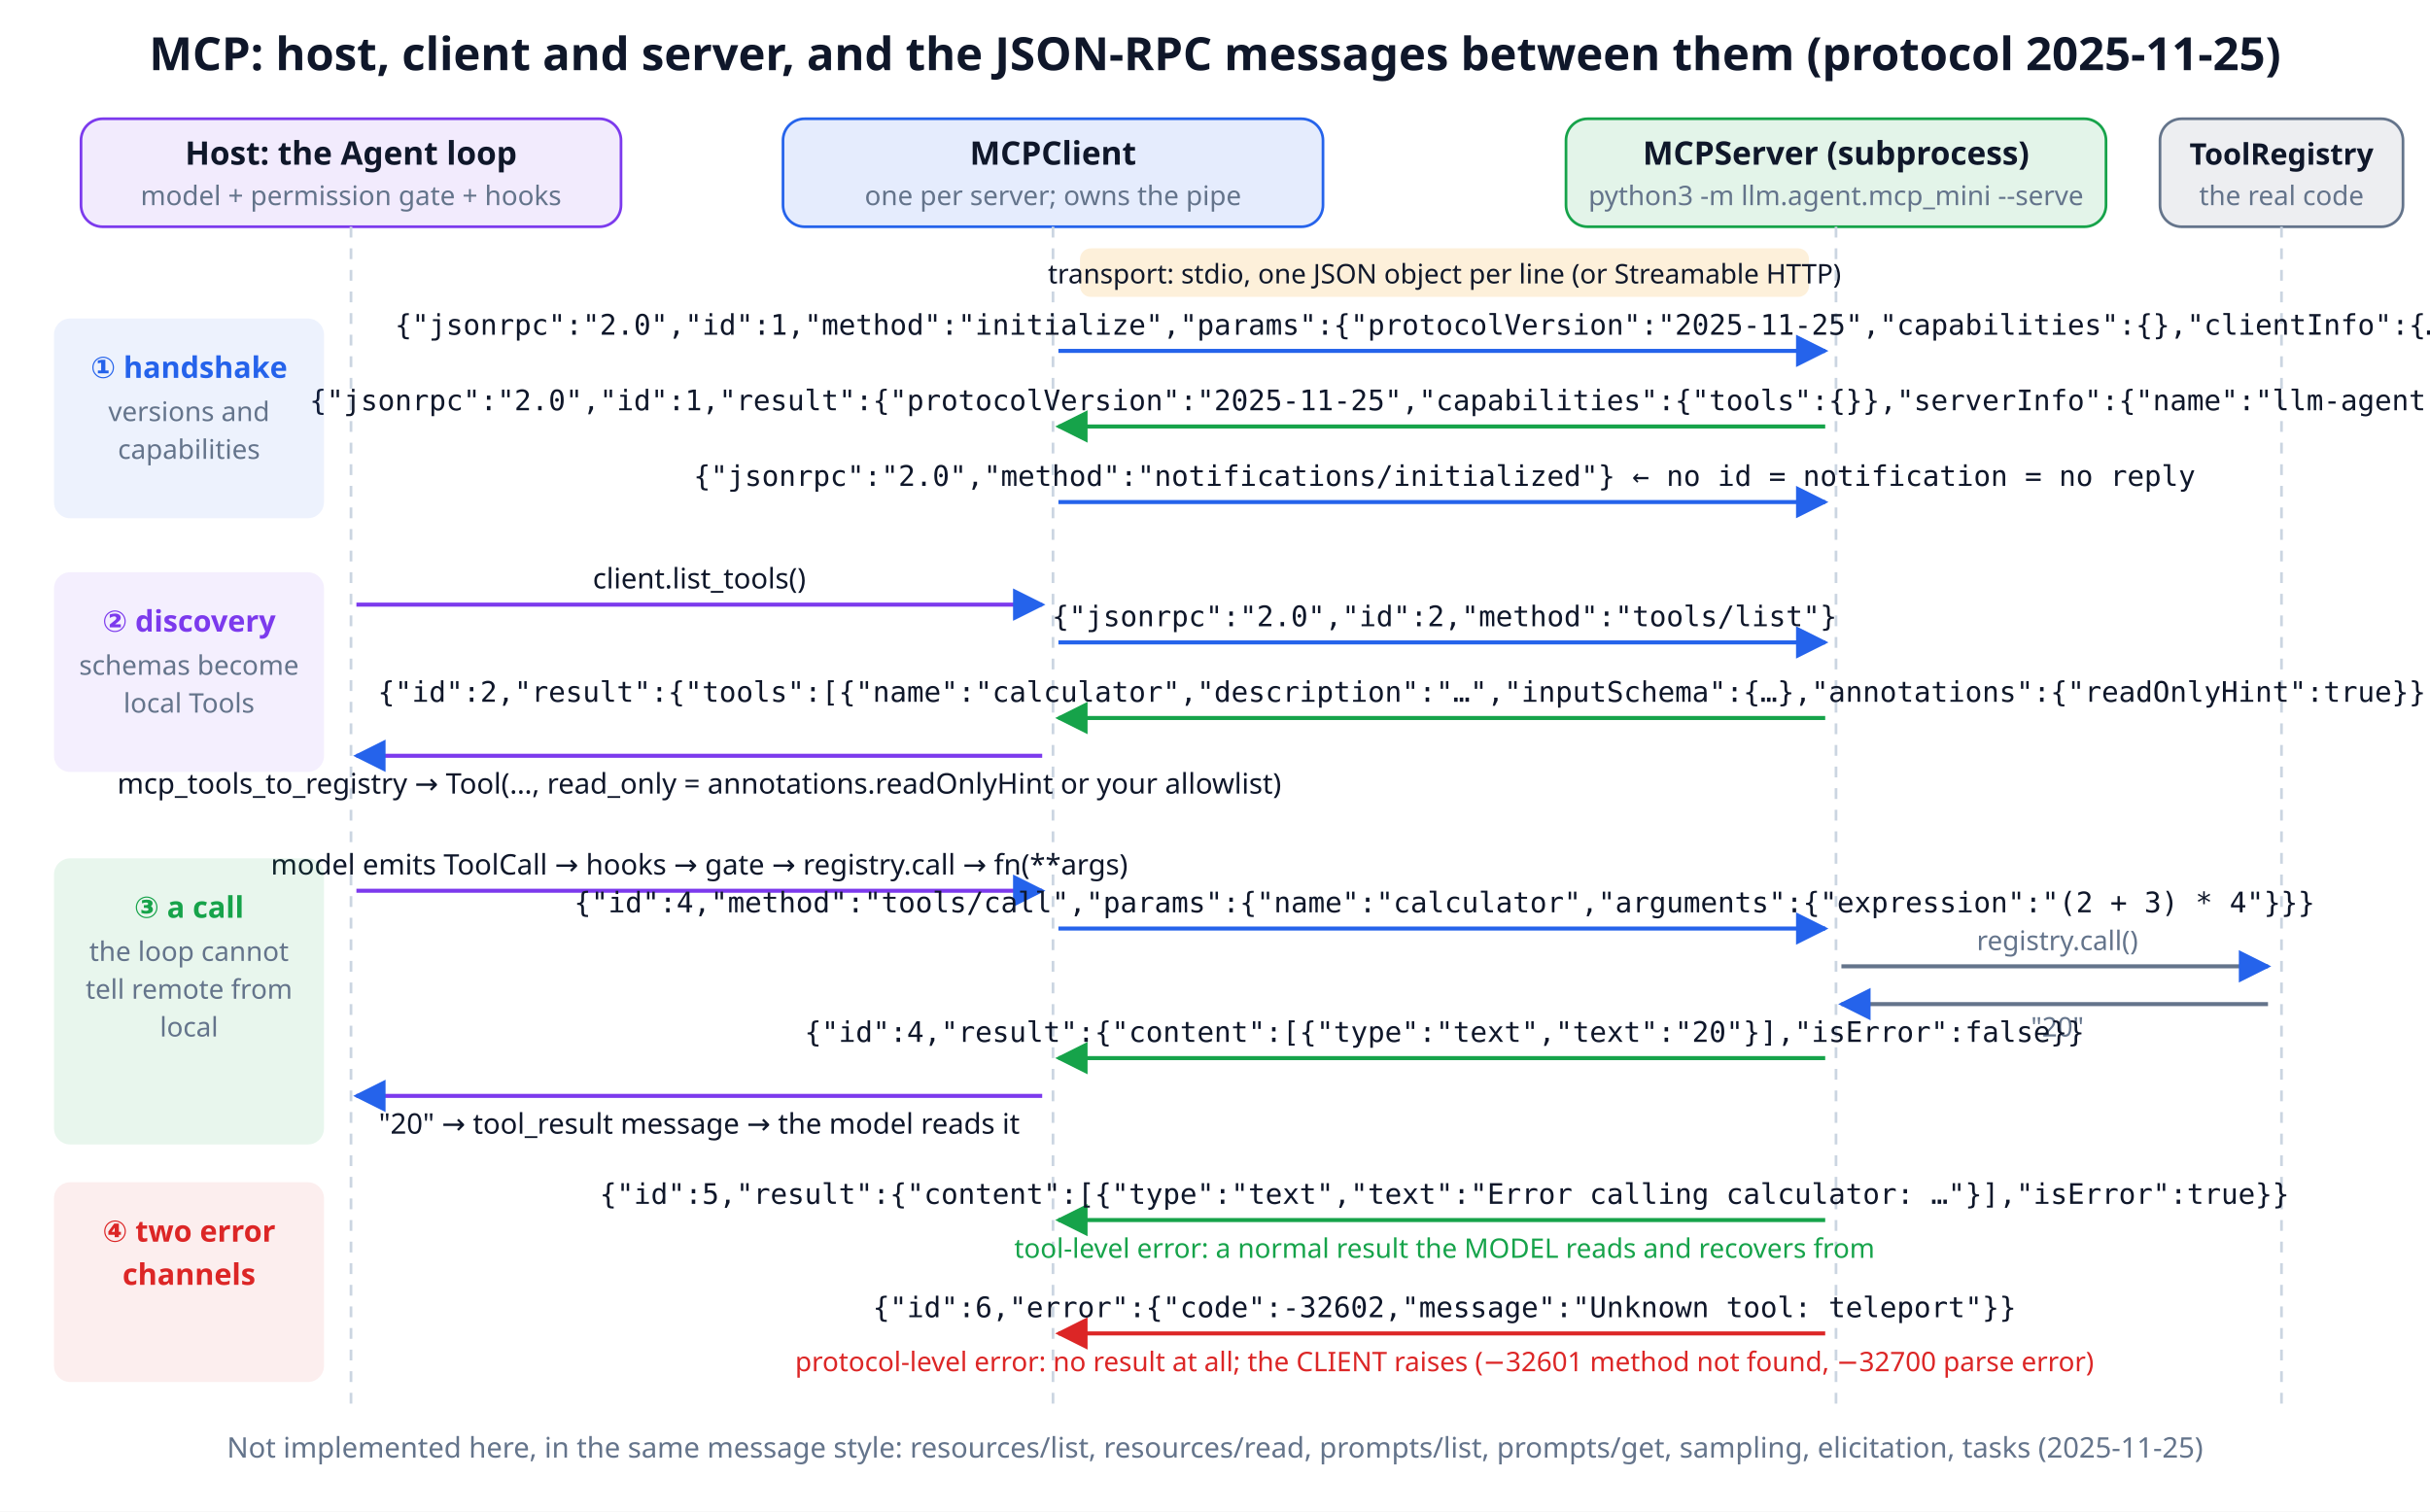
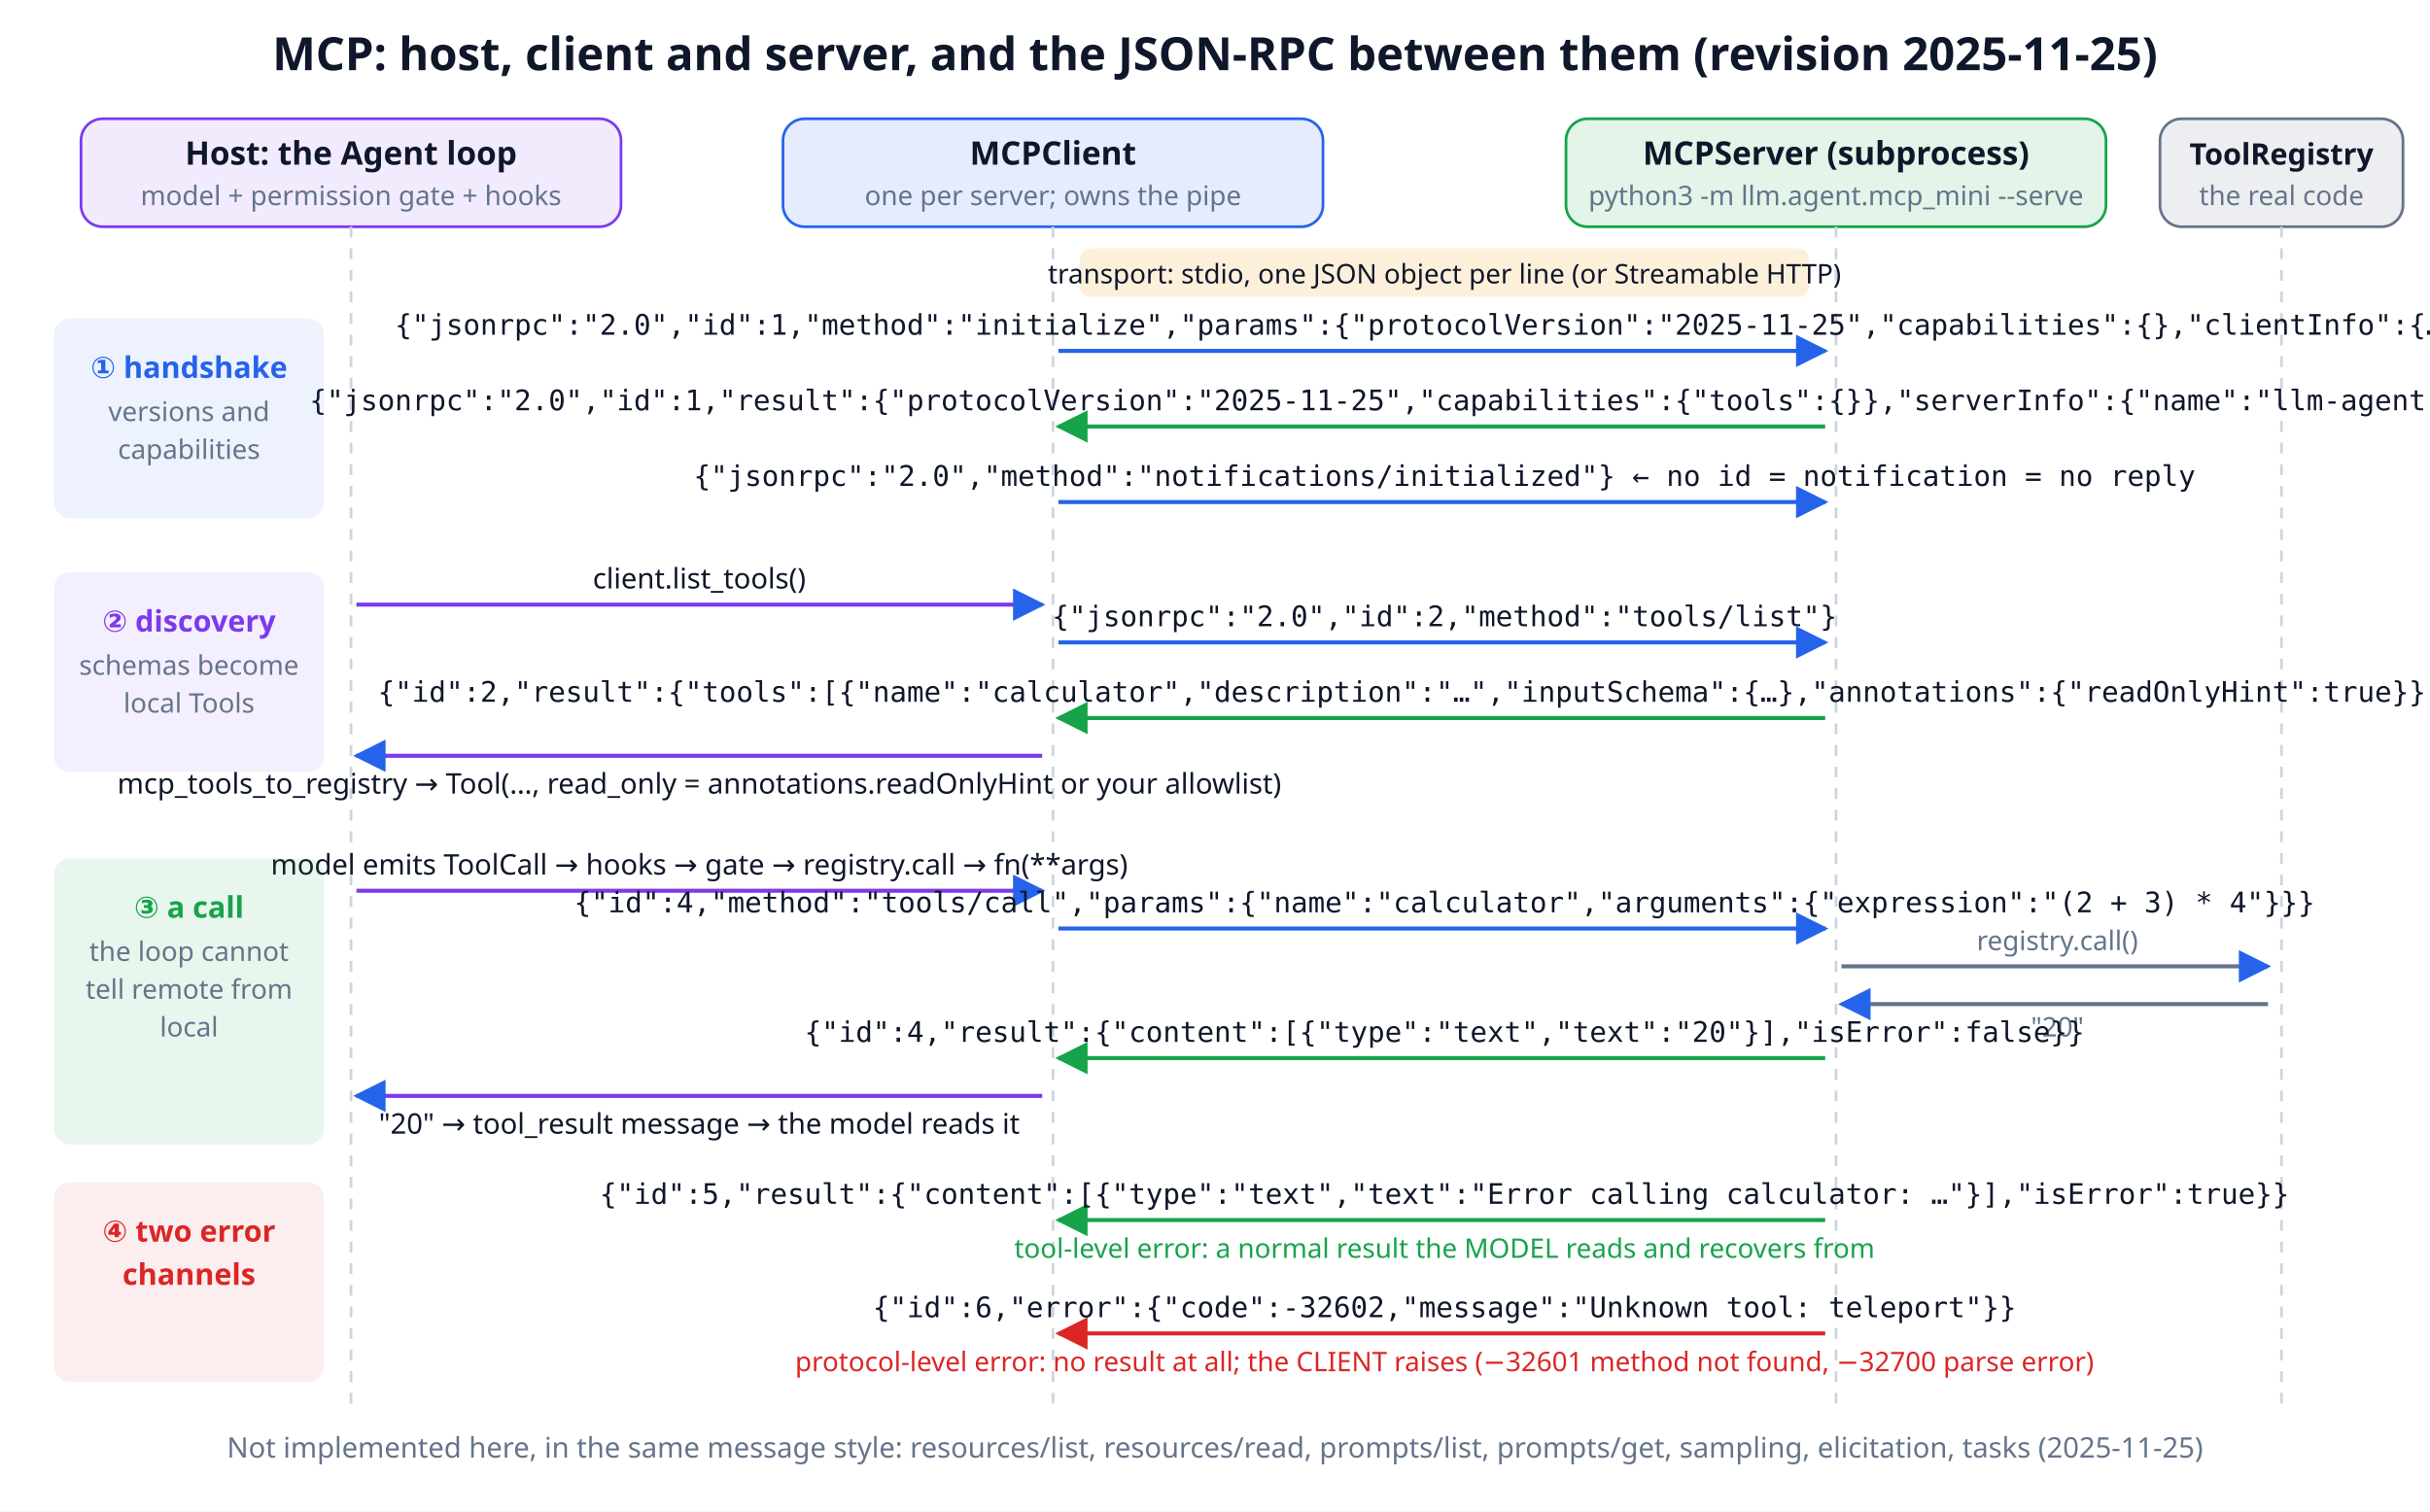
<svg xmlns="http://www.w3.org/2000/svg" width="900" height="560" viewBox="0 0 900 560" font-family="system-ui, sans-serif">
  <rect width="900" height="560" fill="#ffffff" />
  <defs>
    <marker id="ar" viewBox="0 0 10 10" refX="9" refY="5" markerWidth="8" markerHeight="8" orient="auto">
      <path d="M0 0L10 5L0 10z" fill="#2563eb" />
    </marker>
    <marker id="al" viewBox="0 0 10 10" refX="9" refY="5" markerWidth="8" markerHeight="8" orient="auto">
      <path d="M0 0L10 5L0 10z" fill="#16a34a" />
    </marker>
    <marker id="ae" viewBox="0 0 10 10" refX="9" refY="5" markerWidth="8" markerHeight="8" orient="auto">
      <path d="M0 0L10 5L0 10z" fill="#dc2626" />
    </marker>
  </defs>
-   <text x="450" y="26" text-anchor="middle" font-size="17" font-weight="600" fill="#0f172a">MCP: host, client and server, and the JSON-RPC messages between them (protocol 2025-11-25)</text>
+   <text x="450" y="26" text-anchor="middle" font-size="17" font-weight="600" fill="#0f172a">MCP: host, client and server, and the JSON-RPC between them (revision 2025-11-25)</text>
  <rect x="30" y="44" width="200" height="40" rx="8" fill="#7c3aed" fill-opacity="0.10" stroke="#7c3aed" />
  <text x="130" y="61" text-anchor="middle" font-size="12" font-weight="600" fill="#0f172a">Host: the Agent loop</text>
  <text x="130" y="76" text-anchor="middle" font-size="10" fill="#64748b">model + permission gate + hooks</text>
  <rect x="290" y="44" width="200" height="40" rx="8" fill="#2563eb" fill-opacity="0.12" stroke="#2563eb" />
  <text x="390" y="61" text-anchor="middle" font-size="12" font-weight="600" fill="#0f172a">MCPClient</text>
  <text x="390" y="76" text-anchor="middle" font-size="10" fill="#64748b">one per server; owns the pipe</text>
  <rect x="580" y="44" width="200" height="40" rx="8" fill="#16a34a" fill-opacity="0.12" stroke="#16a34a" />
  <text x="680" y="61" text-anchor="middle" font-size="12" font-weight="600" fill="#0f172a">MCPServer (subprocess)</text>
  <text x="680" y="76" text-anchor="middle" font-size="10" fill="#64748b">python3 -m llm.agent.mcp_mini --serve</text>
  <rect x="800" y="44" width="90" height="40" rx="8" fill="#64748b" fill-opacity="0.12" stroke="#64748b" />
  <text x="845" y="61" text-anchor="middle" font-size="11" font-weight="600" fill="#0f172a">ToolRegistry</text>
  <text x="845" y="76" text-anchor="middle" font-size="10" fill="#64748b">the real code</text>
  <line x1="130" y1="84" x2="130" y2="520" stroke="#cbd5e1" stroke-dasharray="4 4" />
  <line x1="390" y1="84" x2="390" y2="520" stroke="#cbd5e1" stroke-dasharray="4 4" />
  <line x1="680" y1="84" x2="680" y2="520" stroke="#cbd5e1" stroke-dasharray="4 4" />
  <line x1="845" y1="84" x2="845" y2="520" stroke="#cbd5e1" stroke-dasharray="4 4" />
  <rect x="400" y="92" width="270" height="18" rx="4" fill="#f59e0b" fill-opacity="0.15" />
  <text x="535" y="105" text-anchor="middle" font-size="10" fill="#0f172a">transport: stdio, one JSON object per line (or Streamable HTTP)</text>
  <path d="M392 130 L676 130" stroke="#2563eb" stroke-width="1.5" marker-end="url(#ar)" />
  <text x="535" y="124" text-anchor="middle" font-size="10.5" font-family="ui-monospace, monospace" fill="#0f172a">{"jsonrpc":"2.0","id":1,"method":"initialize","params":{"protocolVersion":"2025-11-25","capabilities":{},"clientInfo":{…}}}</text>
  <path d="M676 158 L392 158" stroke="#16a34a" stroke-width="1.5" marker-end="url(#al)" />
  <text x="535" y="152" text-anchor="middle" font-size="10.5" font-family="ui-monospace, monospace" fill="#0f172a">{"jsonrpc":"2.0","id":1,"result":{"protocolVersion":"2025-11-25","capabilities":{"tools":{}},"serverInfo":{"name":"llm-agent-mini"}}}</text>
  <path d="M392 186 L676 186" stroke="#2563eb" stroke-width="1.5" marker-end="url(#ar)" />
  <text x="535" y="180" text-anchor="middle" font-size="10.5" font-family="ui-monospace, monospace" fill="#0f172a">{"jsonrpc":"2.0","method":"notifications/initialized"}   ← no id = notification = no reply</text>
  <rect x="20" y="118" width="100" height="74" rx="6" fill="#2563eb" fill-opacity="0.08" />
  <text x="70" y="140" text-anchor="middle" font-size="11" font-weight="600" fill="#2563eb">① handshake</text>
  <text x="70" y="156" text-anchor="middle" font-size="10" fill="#64748b">versions and</text>
  <text x="70" y="170" text-anchor="middle" font-size="10" fill="#64748b">capabilities</text>
  <path d="M132 224 L386 224" stroke="#7c3aed" stroke-width="1.5" marker-end="url(#ar)" />
  <text x="259" y="218" text-anchor="middle" font-size="10.5" fill="#0f172a">client.list_tools()</text>
  <path d="M392 238 L676 238" stroke="#2563eb" stroke-width="1.5" marker-end="url(#ar)" />
  <text x="535" y="232" text-anchor="middle" font-size="10.5" font-family="ui-monospace, monospace" fill="#0f172a">{"jsonrpc":"2.0","id":2,"method":"tools/list"}</text>
  <path d="M676 266 L392 266" stroke="#16a34a" stroke-width="1.5" marker-end="url(#al)" />
  <text x="535" y="260" text-anchor="middle" font-size="10.5" font-family="ui-monospace, monospace" fill="#0f172a">{"id":2,"result":{"tools":[{"name":"calculator","description":"…","inputSchema":{…},"annotations":{"readOnlyHint":true}},…]}}</text>
  <path d="M386 280 L132 280" stroke="#7c3aed" stroke-width="1.5" marker-end="url(#ar)" />
  <text x="259" y="294" text-anchor="middle" font-size="10.5" fill="#0f172a">mcp_tools_to_registry → Tool(…, read_only = annotations.readOnlyHint or your allowlist)</text>
  <rect x="20" y="212" width="100" height="74" rx="6" fill="#7c3aed" fill-opacity="0.08" />
  <text x="70" y="234" text-anchor="middle" font-size="11" font-weight="600" fill="#7c3aed">② discovery</text>
  <text x="70" y="250" text-anchor="middle" font-size="10" fill="#64748b">schemas become</text>
  <text x="70" y="264" text-anchor="middle" font-size="10" fill="#64748b">local Tools</text>
  <path d="M132 330 L386 330" stroke="#7c3aed" stroke-width="1.5" marker-end="url(#ar)" />
  <text x="259" y="324" text-anchor="middle" font-size="10.5" fill="#0f172a">model emits ToolCall → hooks → gate → registry.call → fn(**args)</text>
  <path d="M392 344 L676 344" stroke="#2563eb" stroke-width="1.5" marker-end="url(#ar)" />
  <text x="535" y="338" text-anchor="middle" font-size="10.5" font-family="ui-monospace, monospace" fill="#0f172a">{"id":4,"method":"tools/call","params":{"name":"calculator","arguments":{"expression":"(2 + 3) * 4"}}}</text>
  <path d="M682 358 L840 358" stroke="#64748b" stroke-width="1.5" marker-end="url(#ar)" />
  <text x="762" y="352" text-anchor="middle" font-size="10" fill="#64748b">registry.call()</text>
  <path d="M840 372 L682 372" stroke="#64748b" stroke-width="1.5" marker-end="url(#ar)" />
  <text x="762" y="384" text-anchor="middle" font-size="10" fill="#64748b">"20"</text>
  <path d="M676 392 L392 392" stroke="#16a34a" stroke-width="1.5" marker-end="url(#al)" />
  <text x="535" y="386" text-anchor="middle" font-size="10.5" font-family="ui-monospace, monospace" fill="#0f172a">{"id":4,"result":{"content":[{"type":"text","text":"20"}],"isError":false}}</text>
  <path d="M386 406 L132 406" stroke="#7c3aed" stroke-width="1.5" marker-end="url(#ar)" />
  <text x="259" y="420" text-anchor="middle" font-size="10.5" fill="#0f172a">"20" → tool_result message → the model reads it</text>
  <rect x="20" y="318" width="100" height="106" rx="6" fill="#16a34a" fill-opacity="0.10" />
  <text x="70" y="340" text-anchor="middle" font-size="11" font-weight="600" fill="#16a34a">③ a call</text>
  <text x="70" y="356" text-anchor="middle" font-size="10" fill="#64748b">the loop cannot</text>
  <text x="70" y="370" text-anchor="middle" font-size="10" fill="#64748b">tell remote from</text>
  <text x="70" y="384" text-anchor="middle" font-size="10" fill="#64748b">local</text>
  <path d="M676 452 L392 452" stroke="#16a34a" stroke-width="1.5" marker-end="url(#al)" />
  <text x="535" y="446" text-anchor="middle" font-size="10.5" font-family="ui-monospace, monospace" fill="#0f172a">{"id":5,"result":{"content":[{"type":"text","text":"Error calling calculator: …"}],"isError":true}}</text>
  <text x="535" y="466" text-anchor="middle" font-size="10" fill="#16a34a">tool-level error: a normal result the MODEL reads and recovers from</text>
  <path d="M676 494 L392 494" stroke="#dc2626" stroke-width="1.5" marker-end="url(#ae)" />
  <text x="535" y="488" text-anchor="middle" font-size="10.5" font-family="ui-monospace, monospace" fill="#0f172a">{"id":6,"error":{"code":-32602,"message":"Unknown tool: teleport"}}</text>
  <text x="535" y="508" text-anchor="middle" font-size="10" fill="#dc2626">protocol-level error: no result at all; the CLIENT raises (−32601 method not found, −32700 parse error)</text>
  <rect x="20" y="438" width="100" height="74" rx="6" fill="#dc2626" fill-opacity="0.08" />
  <text x="70" y="460" text-anchor="middle" font-size="11" font-weight="600" fill="#dc2626">④ two error</text>
  <text x="70" y="476" text-anchor="middle" font-size="11" font-weight="600" fill="#dc2626">channels</text>
  <text x="450" y="540" text-anchor="middle" font-size="10.5" fill="#64748b">Not implemented here, in the same message style: resources/list, resources/read, prompts/list, prompts/get, sampling, elicitation, tasks (2025-11-25)</text>
</svg>
